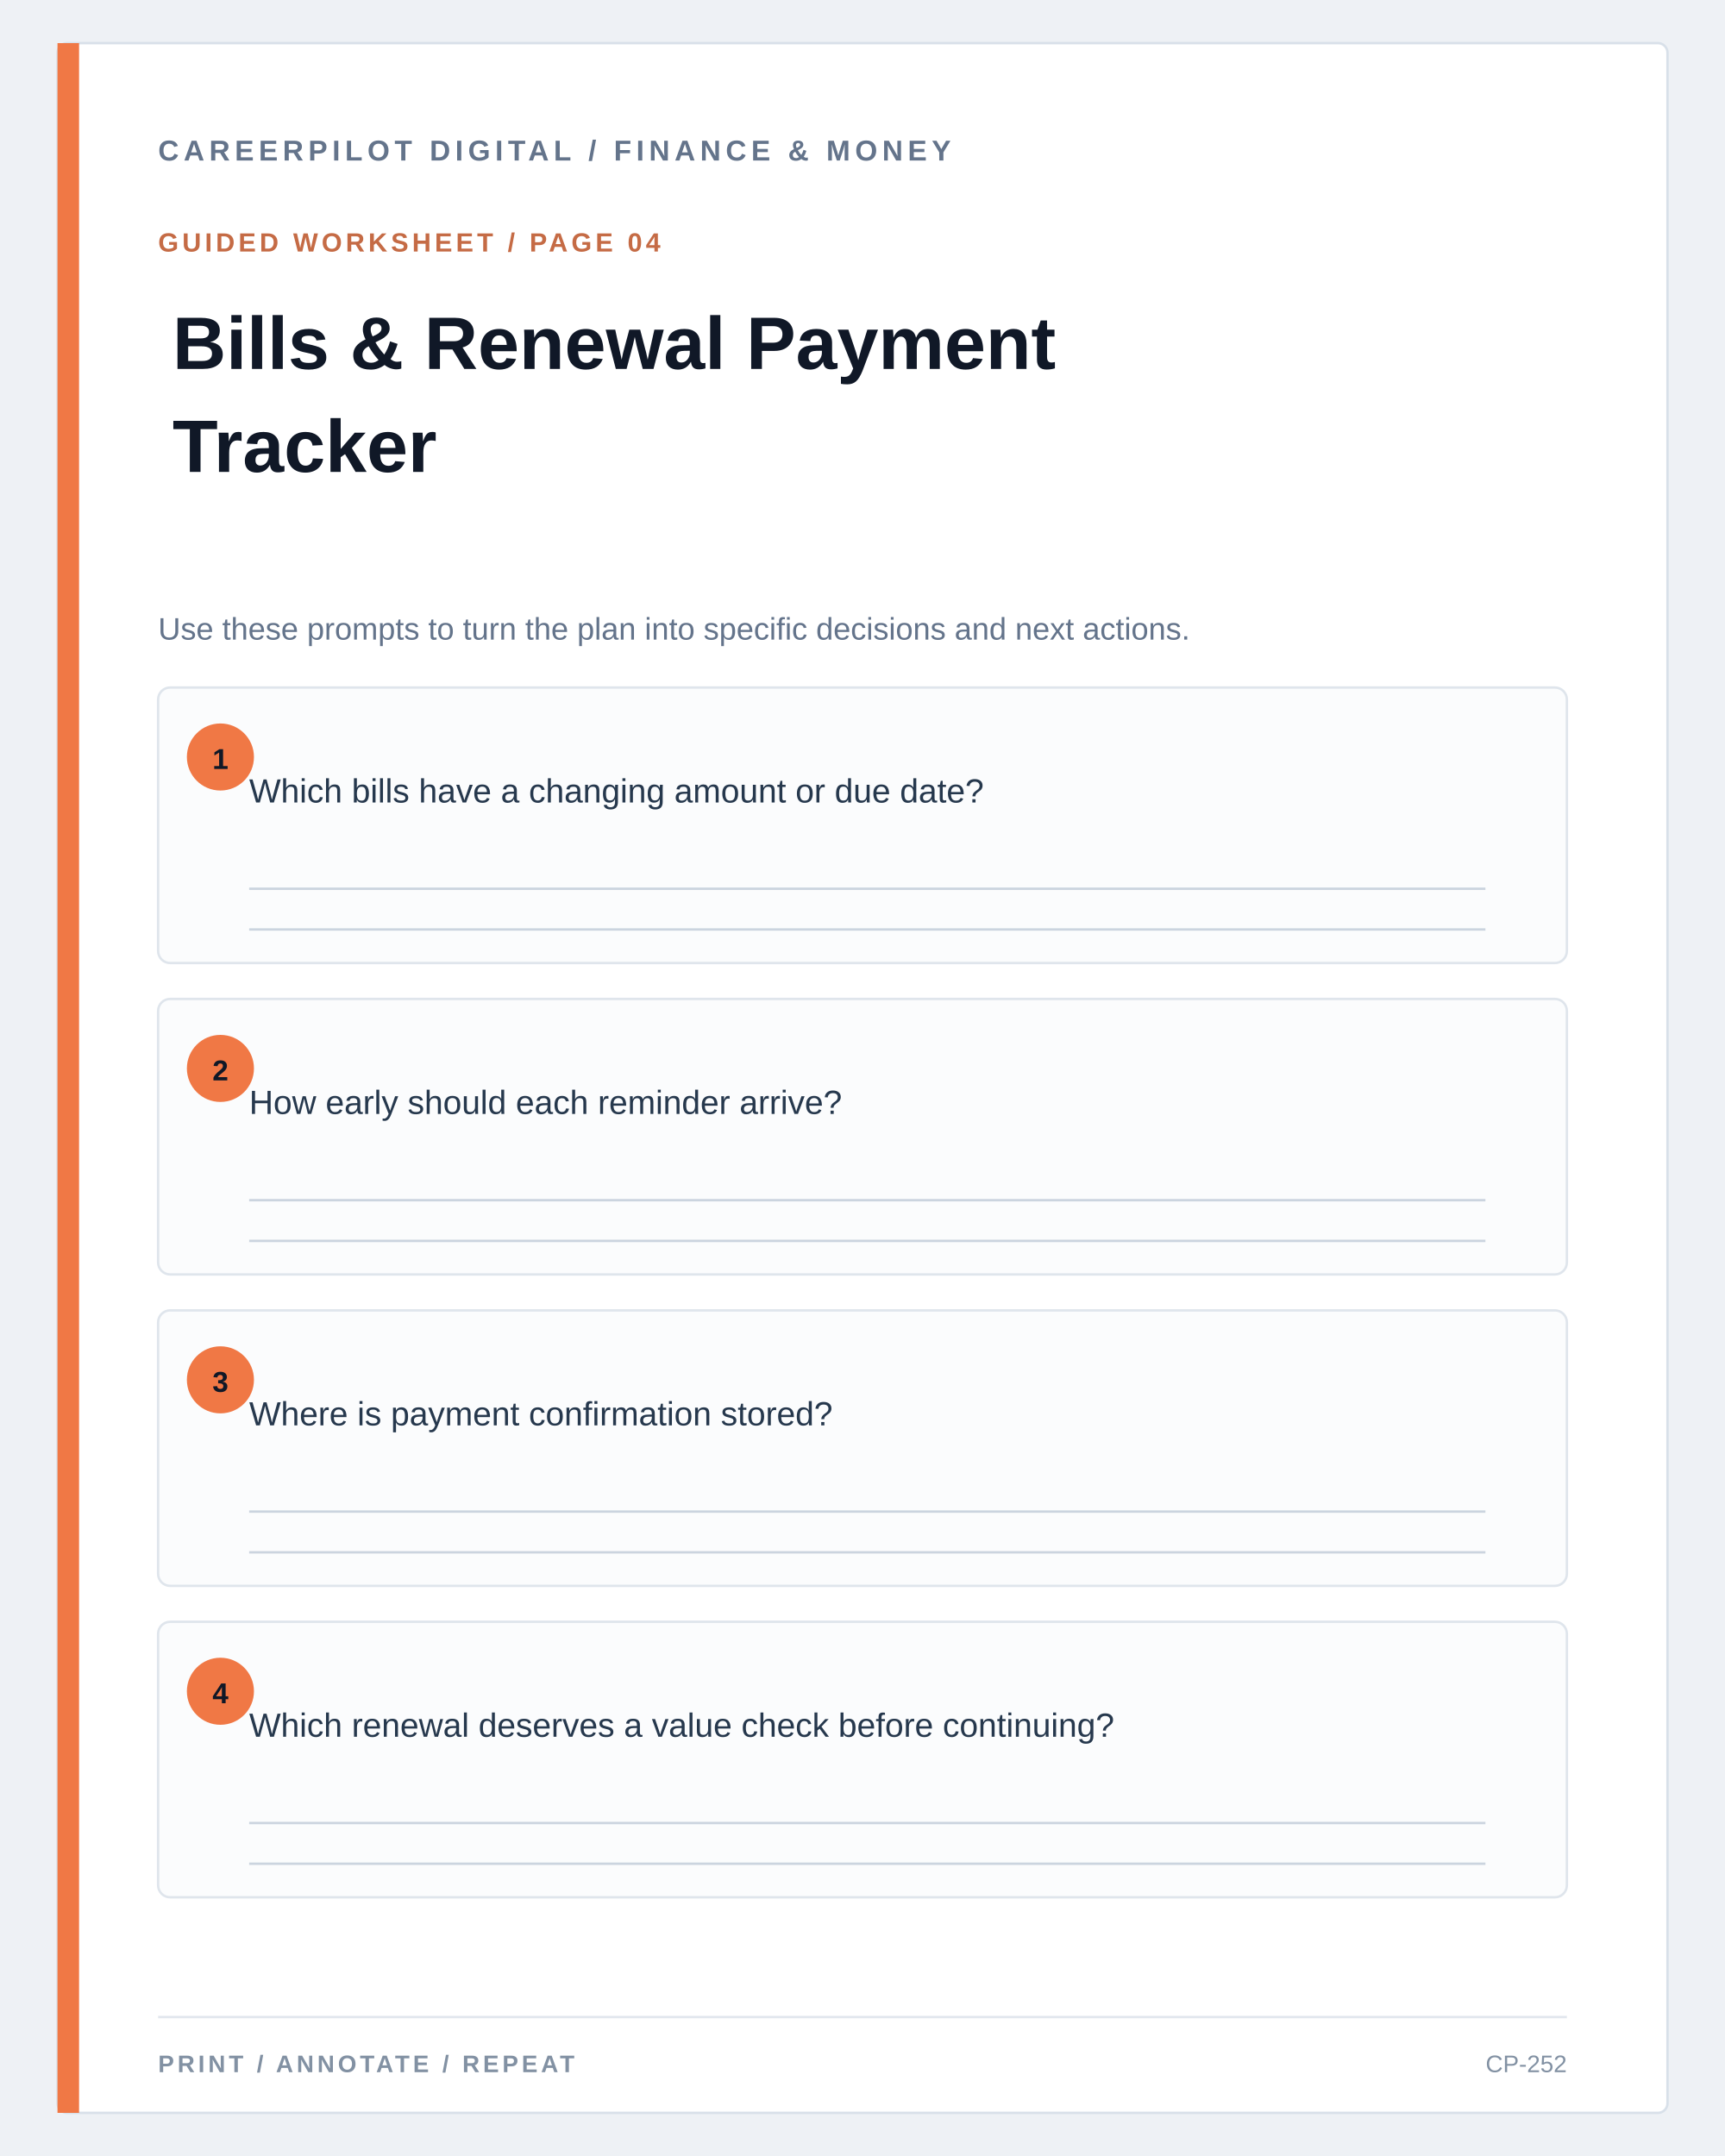
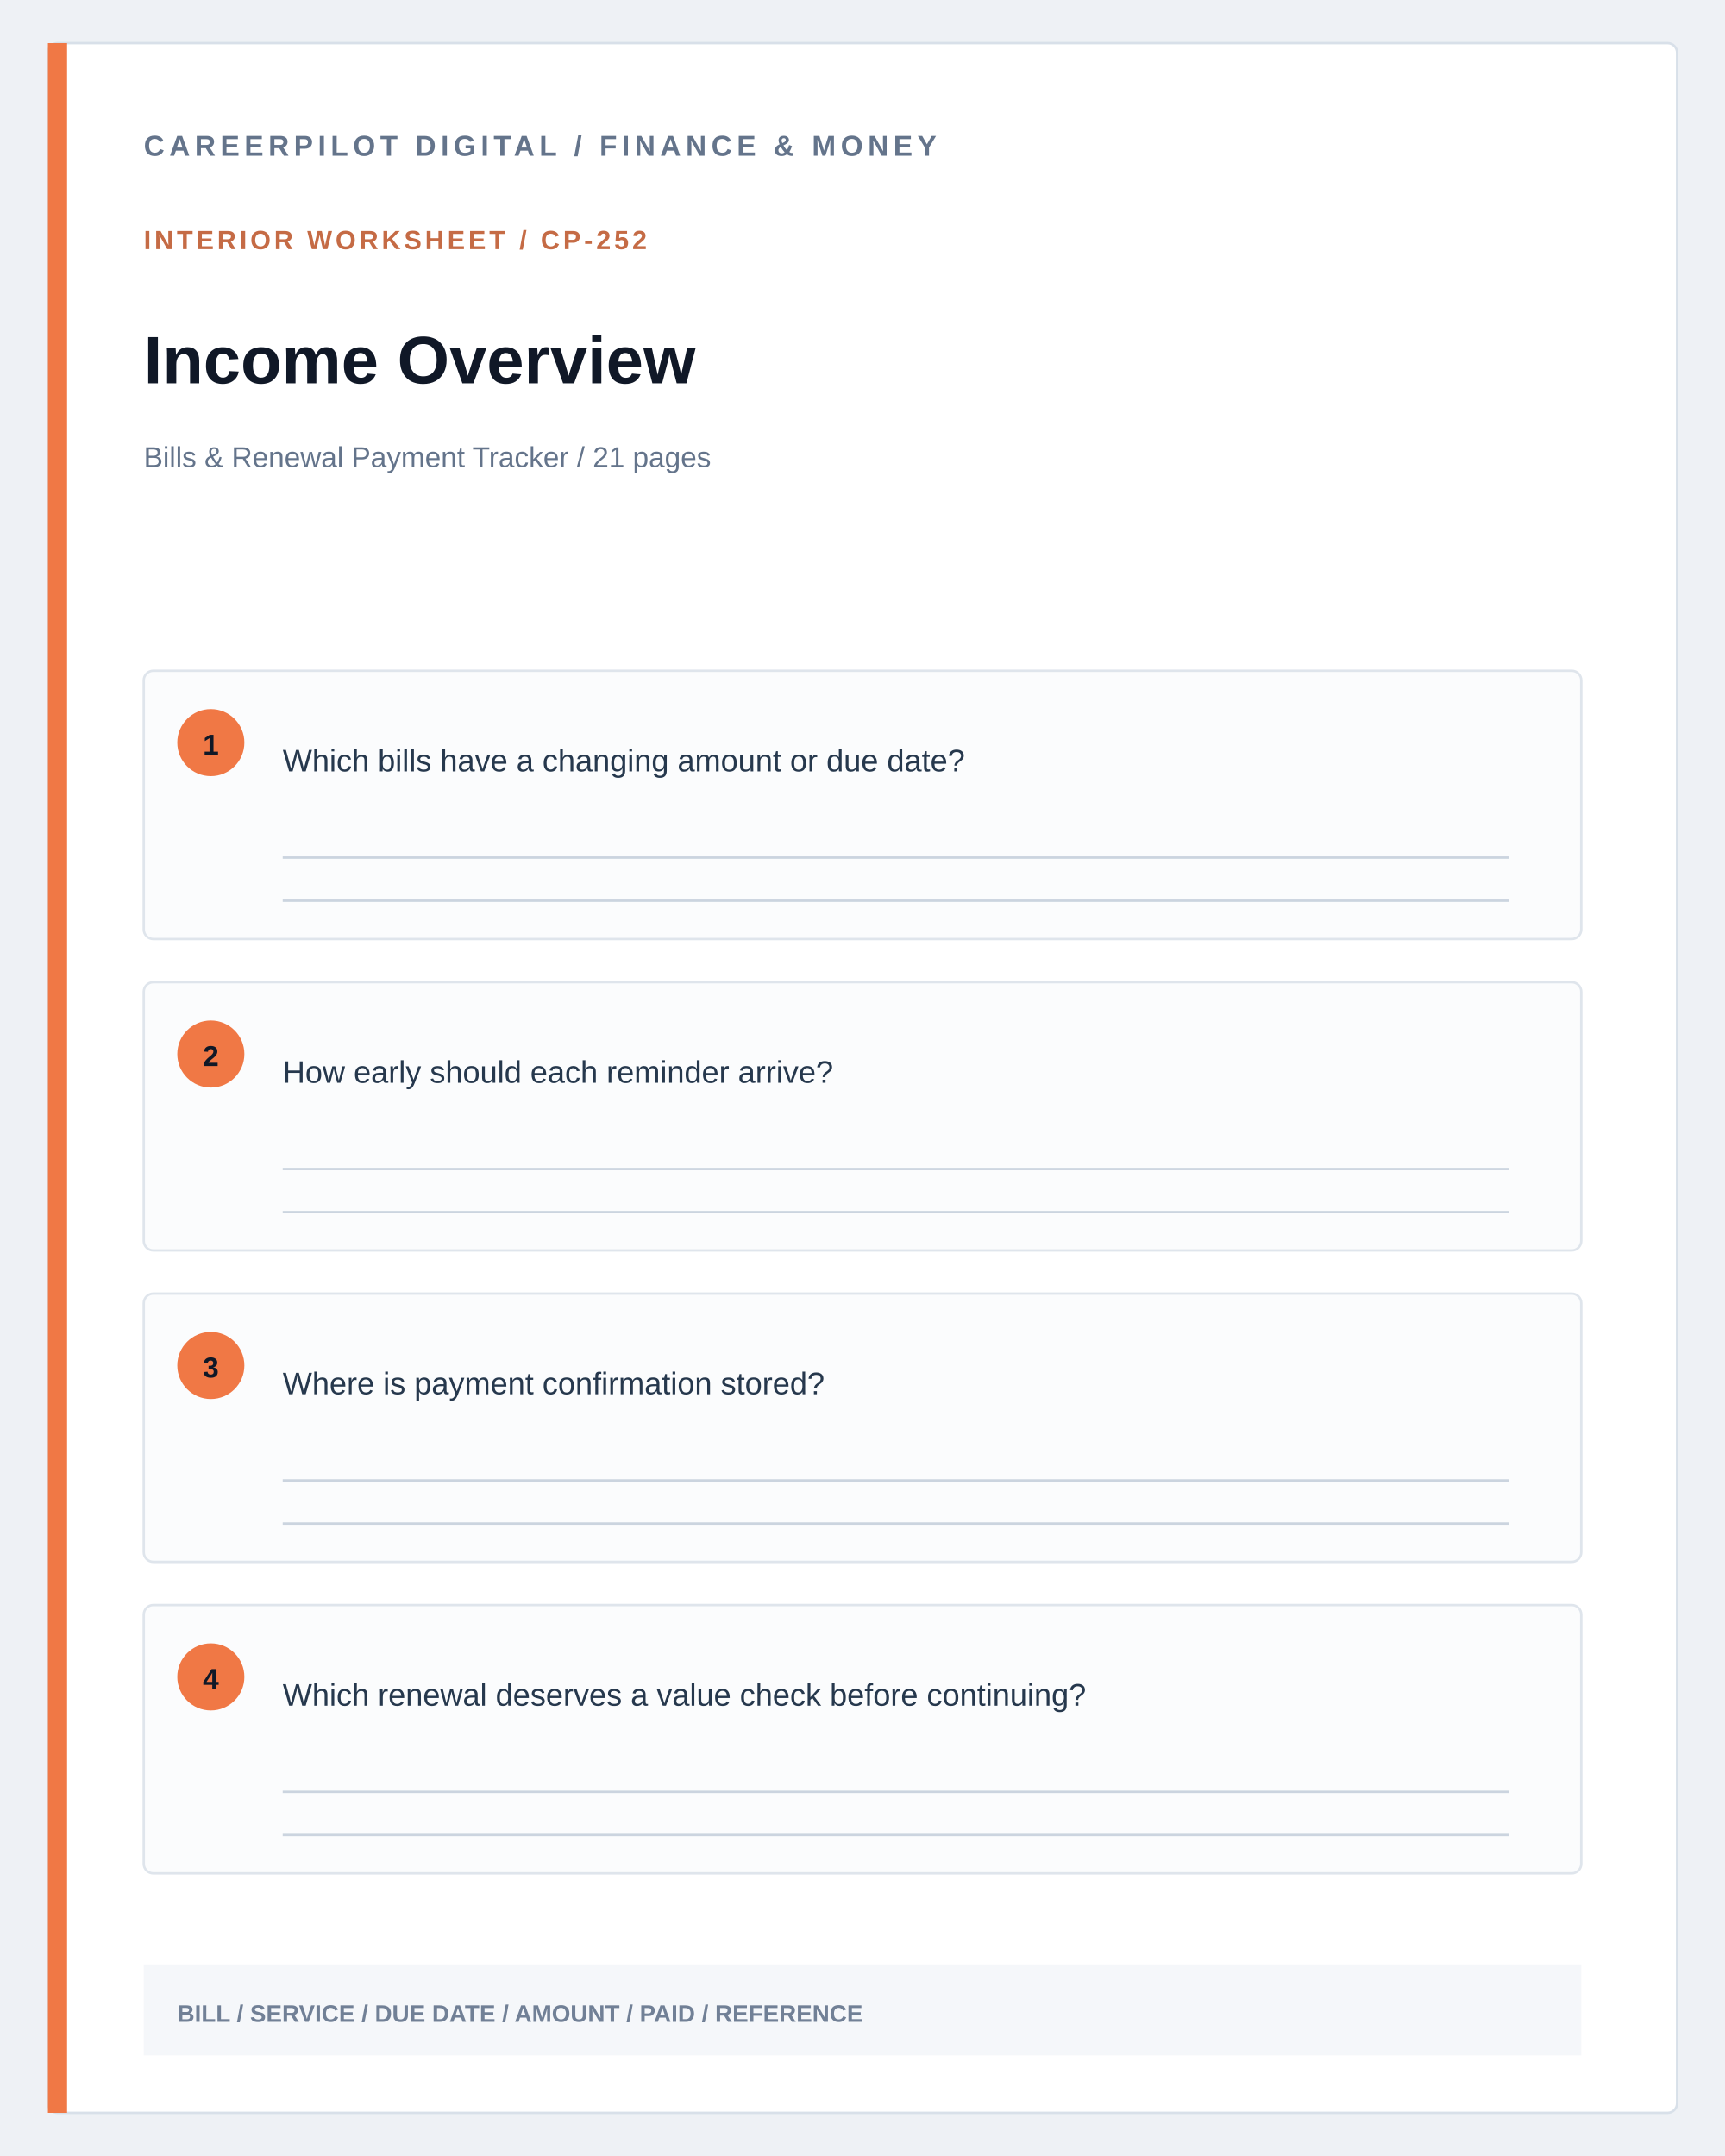
- <svg xmlns="http://www.w3.org/2000/svg" width="720" height="900" viewBox="0 0 720 900" role="img" aria-label="Bills &amp; Renewal Payment Tracker guided worksheet interior page">
+ <svg xmlns="http://www.w3.org/2000/svg" width="720" height="900" viewBox="0 0 720 900">
  <rect width="720" height="900" fill="#eef1f5" />
-   <rect x="24" y="18" width="672" height="864" rx="4" fill="#ffffff" stroke="#d8e0e9" />
-   <rect x="24" y="18" width="9" height="864" fill="#f07845" />
-   <text x="66" y="67" font-family="Arial,sans-serif" font-size="12" font-weight="700" letter-spacing="2" fill="#64748b">CAREERPILOT DIGITAL  /  FINANCE &amp; MONEY</text>
-   <text x="66" y="105" font-family="Arial,sans-serif" font-size="11" font-weight="700" letter-spacing="1.5" fill="#c56b45">GUIDED WORKSHEET  /  PAGE 04</text>
-   <text x="72" y="154" font-family="Arial,Helvetica,sans-serif" font-size="31" font-weight="700" fill="#101827">Bills &amp; Renewal Payment</text>
-   <text x="72" y="197" font-family="Arial,Helvetica,sans-serif" font-size="31" font-weight="700" fill="#101827">Tracker</text>
-   <text x="66" y="267" font-family="Arial,sans-serif" font-size="13" fill="#64748b">Use these prompts to turn the plan into specific decisions and next actions.</text>
-   <rect x="66" y="287" width="588" height="115" rx="5" fill="#fbfcfd" stroke="#dfe5ec" />
-   <circle cx="92" cy="316" r="14" fill="#f07845" />
-   <text x="92" y="321" text-anchor="middle" font-family="Arial,sans-serif" font-size="12" font-weight="700" fill="#101827">1</text>
-   <text x="104" y="335" font-family="Arial,Helvetica,sans-serif" font-size="14" fill="#26384d">Which bills have a changing amount or due date?</text>
-   <line x1="104" y1="371" x2="620" y2="371" stroke="#cbd4df" />
-   <line x1="104" y1="388" x2="620" y2="388" stroke="#cbd4df" />
-   <rect x="66" y="417" width="588" height="115" rx="5" fill="#fbfcfd" stroke="#dfe5ec" />
-   <circle cx="92" cy="446" r="14" fill="#f07845" />
-   <text x="92" y="451" text-anchor="middle" font-family="Arial,sans-serif" font-size="12" font-weight="700" fill="#101827">2</text>
-   <text x="104" y="465" font-family="Arial,Helvetica,sans-serif" font-size="14" fill="#26384d">How early should each reminder arrive?</text>
-   <line x1="104" y1="501" x2="620" y2="501" stroke="#cbd4df" />
-   <line x1="104" y1="518" x2="620" y2="518" stroke="#cbd4df" />
-   <rect x="66" y="547" width="588" height="115" rx="5" fill="#fbfcfd" stroke="#dfe5ec" />
-   <circle cx="92" cy="576" r="14" fill="#f07845" />
-   <text x="92" y="581" text-anchor="middle" font-family="Arial,sans-serif" font-size="12" font-weight="700" fill="#101827">3</text>
-   <text x="104" y="595" font-family="Arial,Helvetica,sans-serif" font-size="14" fill="#26384d">Where is payment confirmation stored?</text>
-   <line x1="104" y1="631" x2="620" y2="631" stroke="#cbd4df" />
-   <line x1="104" y1="648" x2="620" y2="648" stroke="#cbd4df" />
-   <rect x="66" y="677" width="588" height="115" rx="5" fill="#fbfcfd" stroke="#dfe5ec" />
-   <circle cx="92" cy="706" r="14" fill="#f07845" />
-   <text x="92" y="711" text-anchor="middle" font-family="Arial,sans-serif" font-size="12" font-weight="700" fill="#101827">4</text>
-   <text x="104" y="725" font-family="Arial,Helvetica,sans-serif" font-size="14" fill="#26384d">Which renewal deserves a value check before continuing?</text>
-   <line x1="104" y1="761" x2="620" y2="761" stroke="#cbd4df" />
-   <line x1="104" y1="778" x2="620" y2="778" stroke="#cbd4df" />
-   <line x1="66" y1="842" x2="654" y2="842" stroke="#e1e6ed" />
-   <text x="66" y="865" font-family="Arial,sans-serif" font-size="10" font-weight="600" letter-spacing="1.4" fill="#8291a3">PRINT  /  ANNOTATE  /  REPEAT</text>
-   <text x="654" y="865" text-anchor="end" font-family="Arial,sans-serif" font-size="10" fill="#8291a3">CP-252</text>
+   <rect x="20" y="18" width="680" height="864" rx="4" fill="#fff" stroke="#d8e0e9" />
+   <rect x="20" y="18" width="8" height="864" fill="#f07845" />
+   <text x="60" y="65" font-family="Arial" font-size="12" font-weight="700" letter-spacing="2" fill="#64748b">CAREERPILOT DIGITAL / FINANCE &amp; MONEY</text>
+   <text x="60" y="104" font-family="Arial" font-size="11" font-weight="700" letter-spacing="1.4" fill="#c56b45">INTERIOR WORKSHEET / CP-252</text>
+   <text x="60" y="160" font-family="Arial" font-size="28" font-weight="700" fill="#101827">Income Overview</text>
+   <text x="60" y="195" font-family="Arial" font-size="12" fill="#64748b">Bills &amp; Renewal Payment Tracker / 21 pages</text>
+   <rect x="60" y="280" width="600" height="112" rx="4" fill="#fbfcfd" stroke="#dfe5ec" />
+   <circle cx="88" cy="310" r="14" fill="#f07845" />
+   <text x="88" y="315" text-anchor="middle" font-family="Arial" font-size="12" font-weight="700" fill="#101827">1</text>
+   <text x="118" y="322" font-family="Arial" font-size="13" fill="#26384d">Which bills have a changing amount or due date?</text>
+   <line x1="118" y1="358" x2="630" y2="358" stroke="#cbd4df" />
+   <line x1="118" y1="376" x2="630" y2="376" stroke="#cbd4df" />
+   <rect x="60" y="410" width="600" height="112" rx="4" fill="#fbfcfd" stroke="#dfe5ec" />
+   <circle cx="88" cy="440" r="14" fill="#f07845" />
+   <text x="88" y="445" text-anchor="middle" font-family="Arial" font-size="12" font-weight="700" fill="#101827">2</text>
+   <text x="118" y="452" font-family="Arial" font-size="13" fill="#26384d">How early should each reminder arrive?</text>
+   <line x1="118" y1="488" x2="630" y2="488" stroke="#cbd4df" />
+   <line x1="118" y1="506" x2="630" y2="506" stroke="#cbd4df" />
+   <rect x="60" y="540" width="600" height="112" rx="4" fill="#fbfcfd" stroke="#dfe5ec" />
+   <circle cx="88" cy="570" r="14" fill="#f07845" />
+   <text x="88" y="575" text-anchor="middle" font-family="Arial" font-size="12" font-weight="700" fill="#101827">3</text>
+   <text x="118" y="582" font-family="Arial" font-size="13" fill="#26384d">Where is payment confirmation stored?</text>
+   <line x1="118" y1="618" x2="630" y2="618" stroke="#cbd4df" />
+   <line x1="118" y1="636" x2="630" y2="636" stroke="#cbd4df" />
+   <rect x="60" y="670" width="600" height="112" rx="4" fill="#fbfcfd" stroke="#dfe5ec" />
+   <circle cx="88" cy="700" r="14" fill="#f07845" />
+   <text x="88" y="705" text-anchor="middle" font-family="Arial" font-size="12" font-weight="700" fill="#101827">4</text>
+   <text x="118" y="712" font-family="Arial" font-size="13" fill="#26384d">Which renewal deserves a value check before continuing?</text>
+   <line x1="118" y1="748" x2="630" y2="748" stroke="#cbd4df" />
+   <line x1="118" y1="766" x2="630" y2="766" stroke="#cbd4df" />
+   <rect x="60" y="820" width="600" height="38" fill="#f5f7fa" />
+   <text x="74" y="844" font-family="Arial" font-size="10" font-weight="700" fill="#718096">BILL / SERVICE / DUE DATE / AMOUNT / PAID / REFERENCE</text>
</svg>
